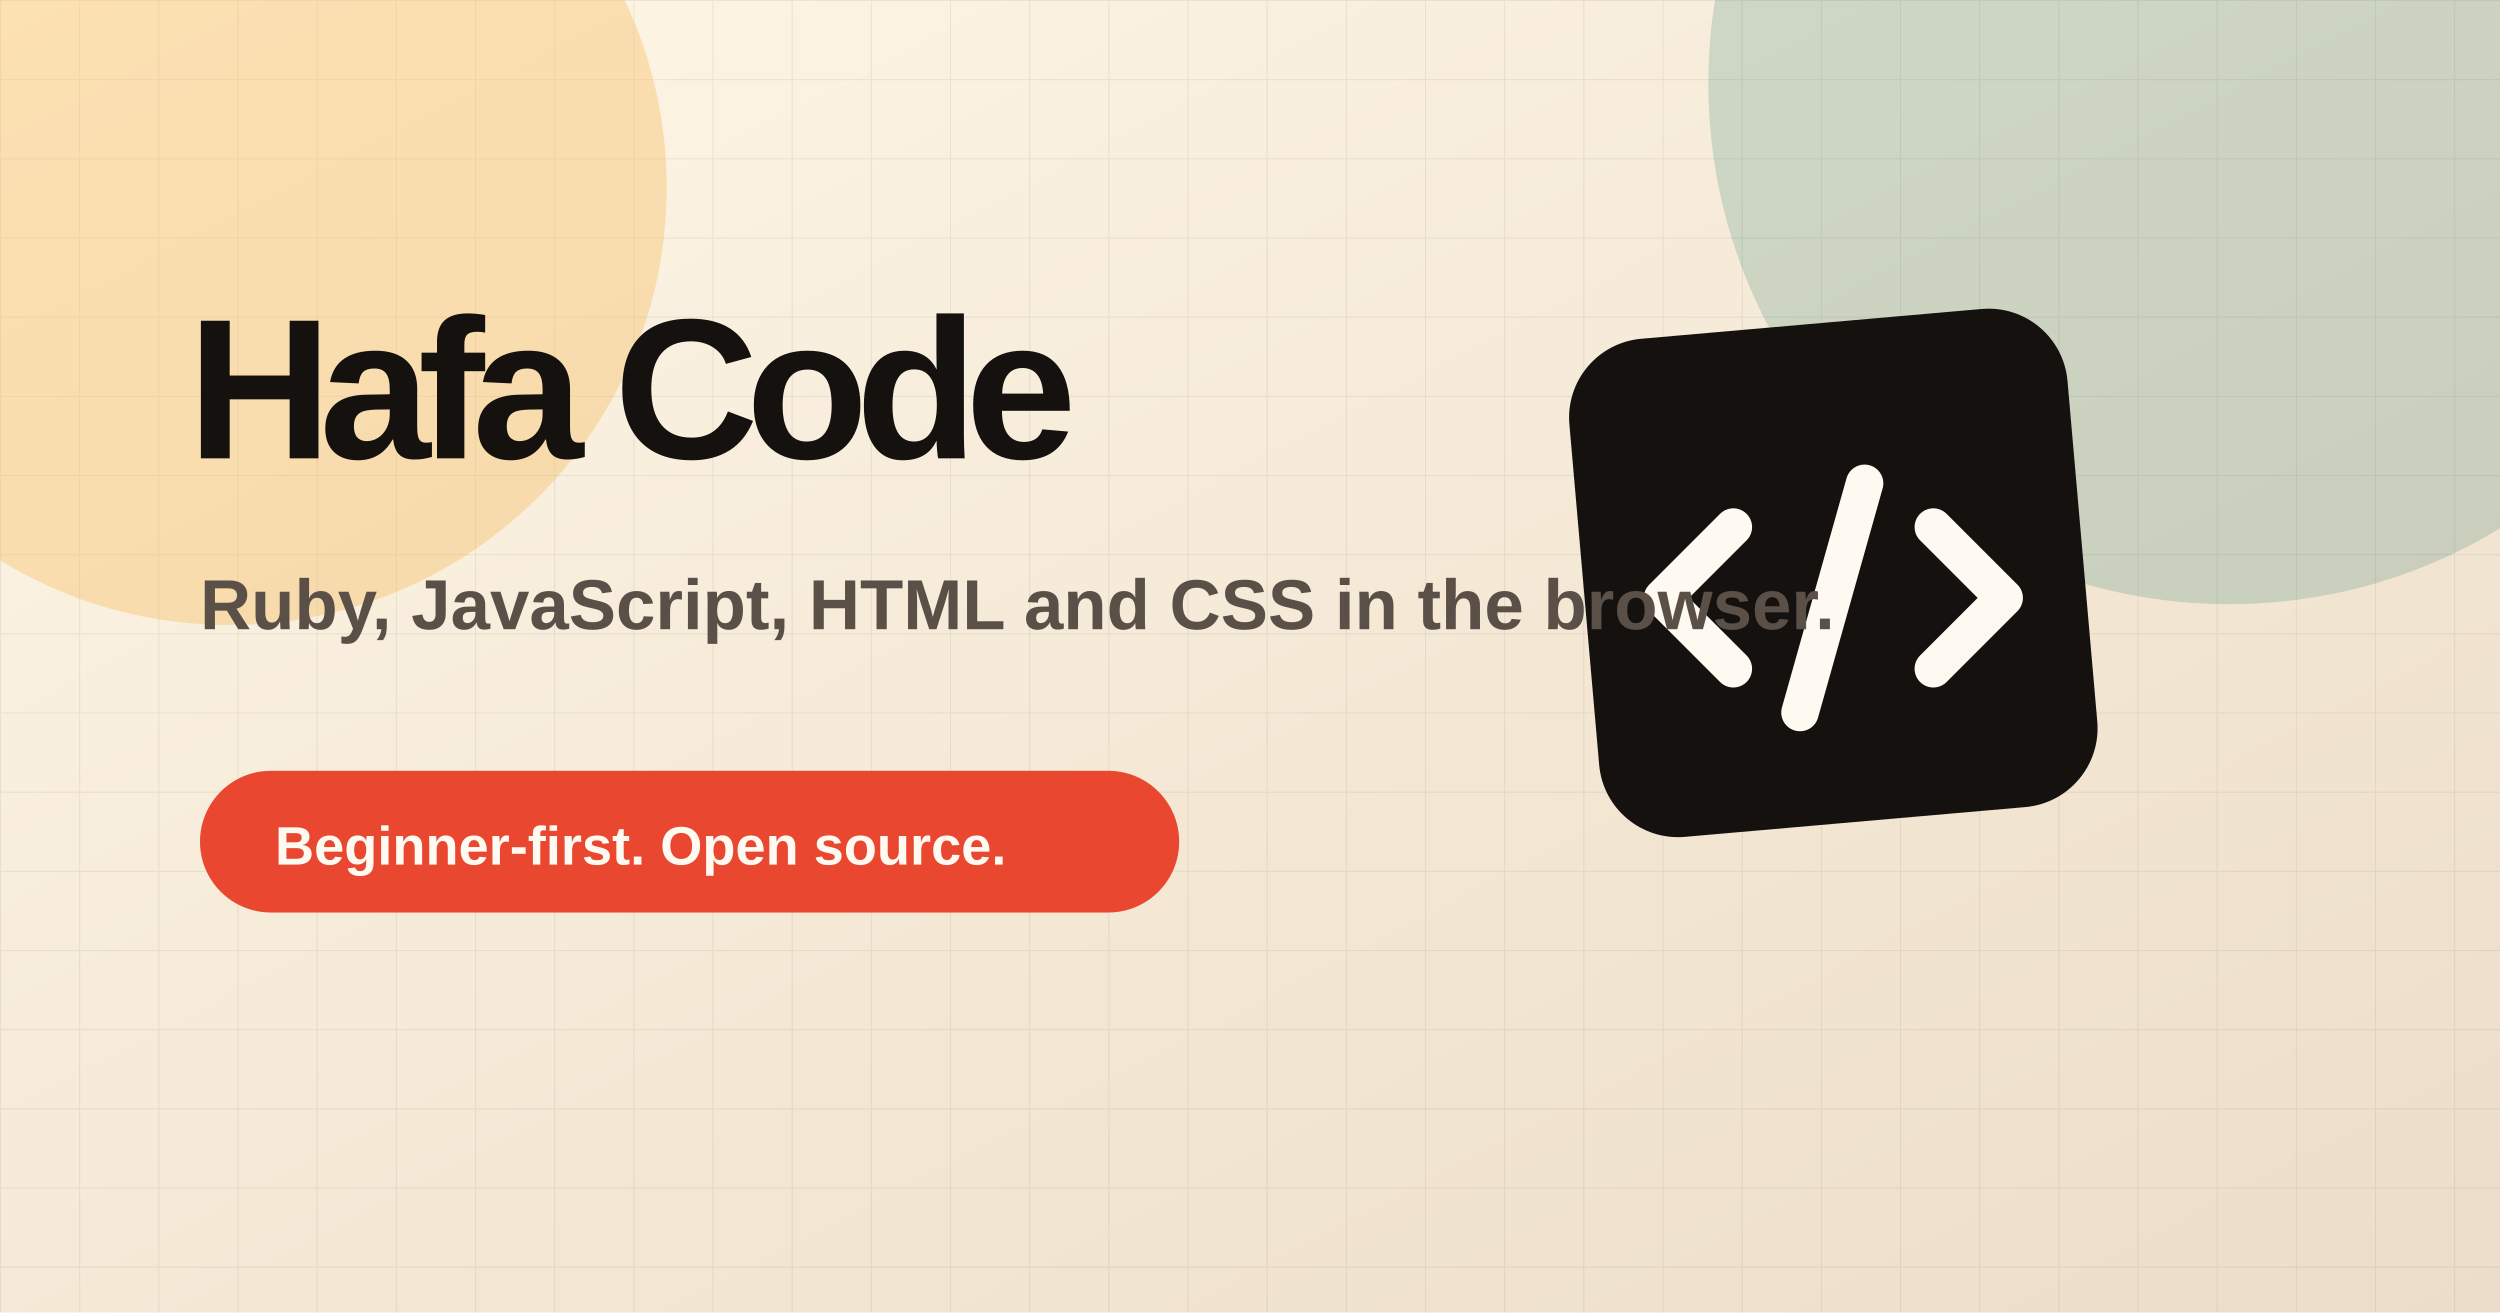
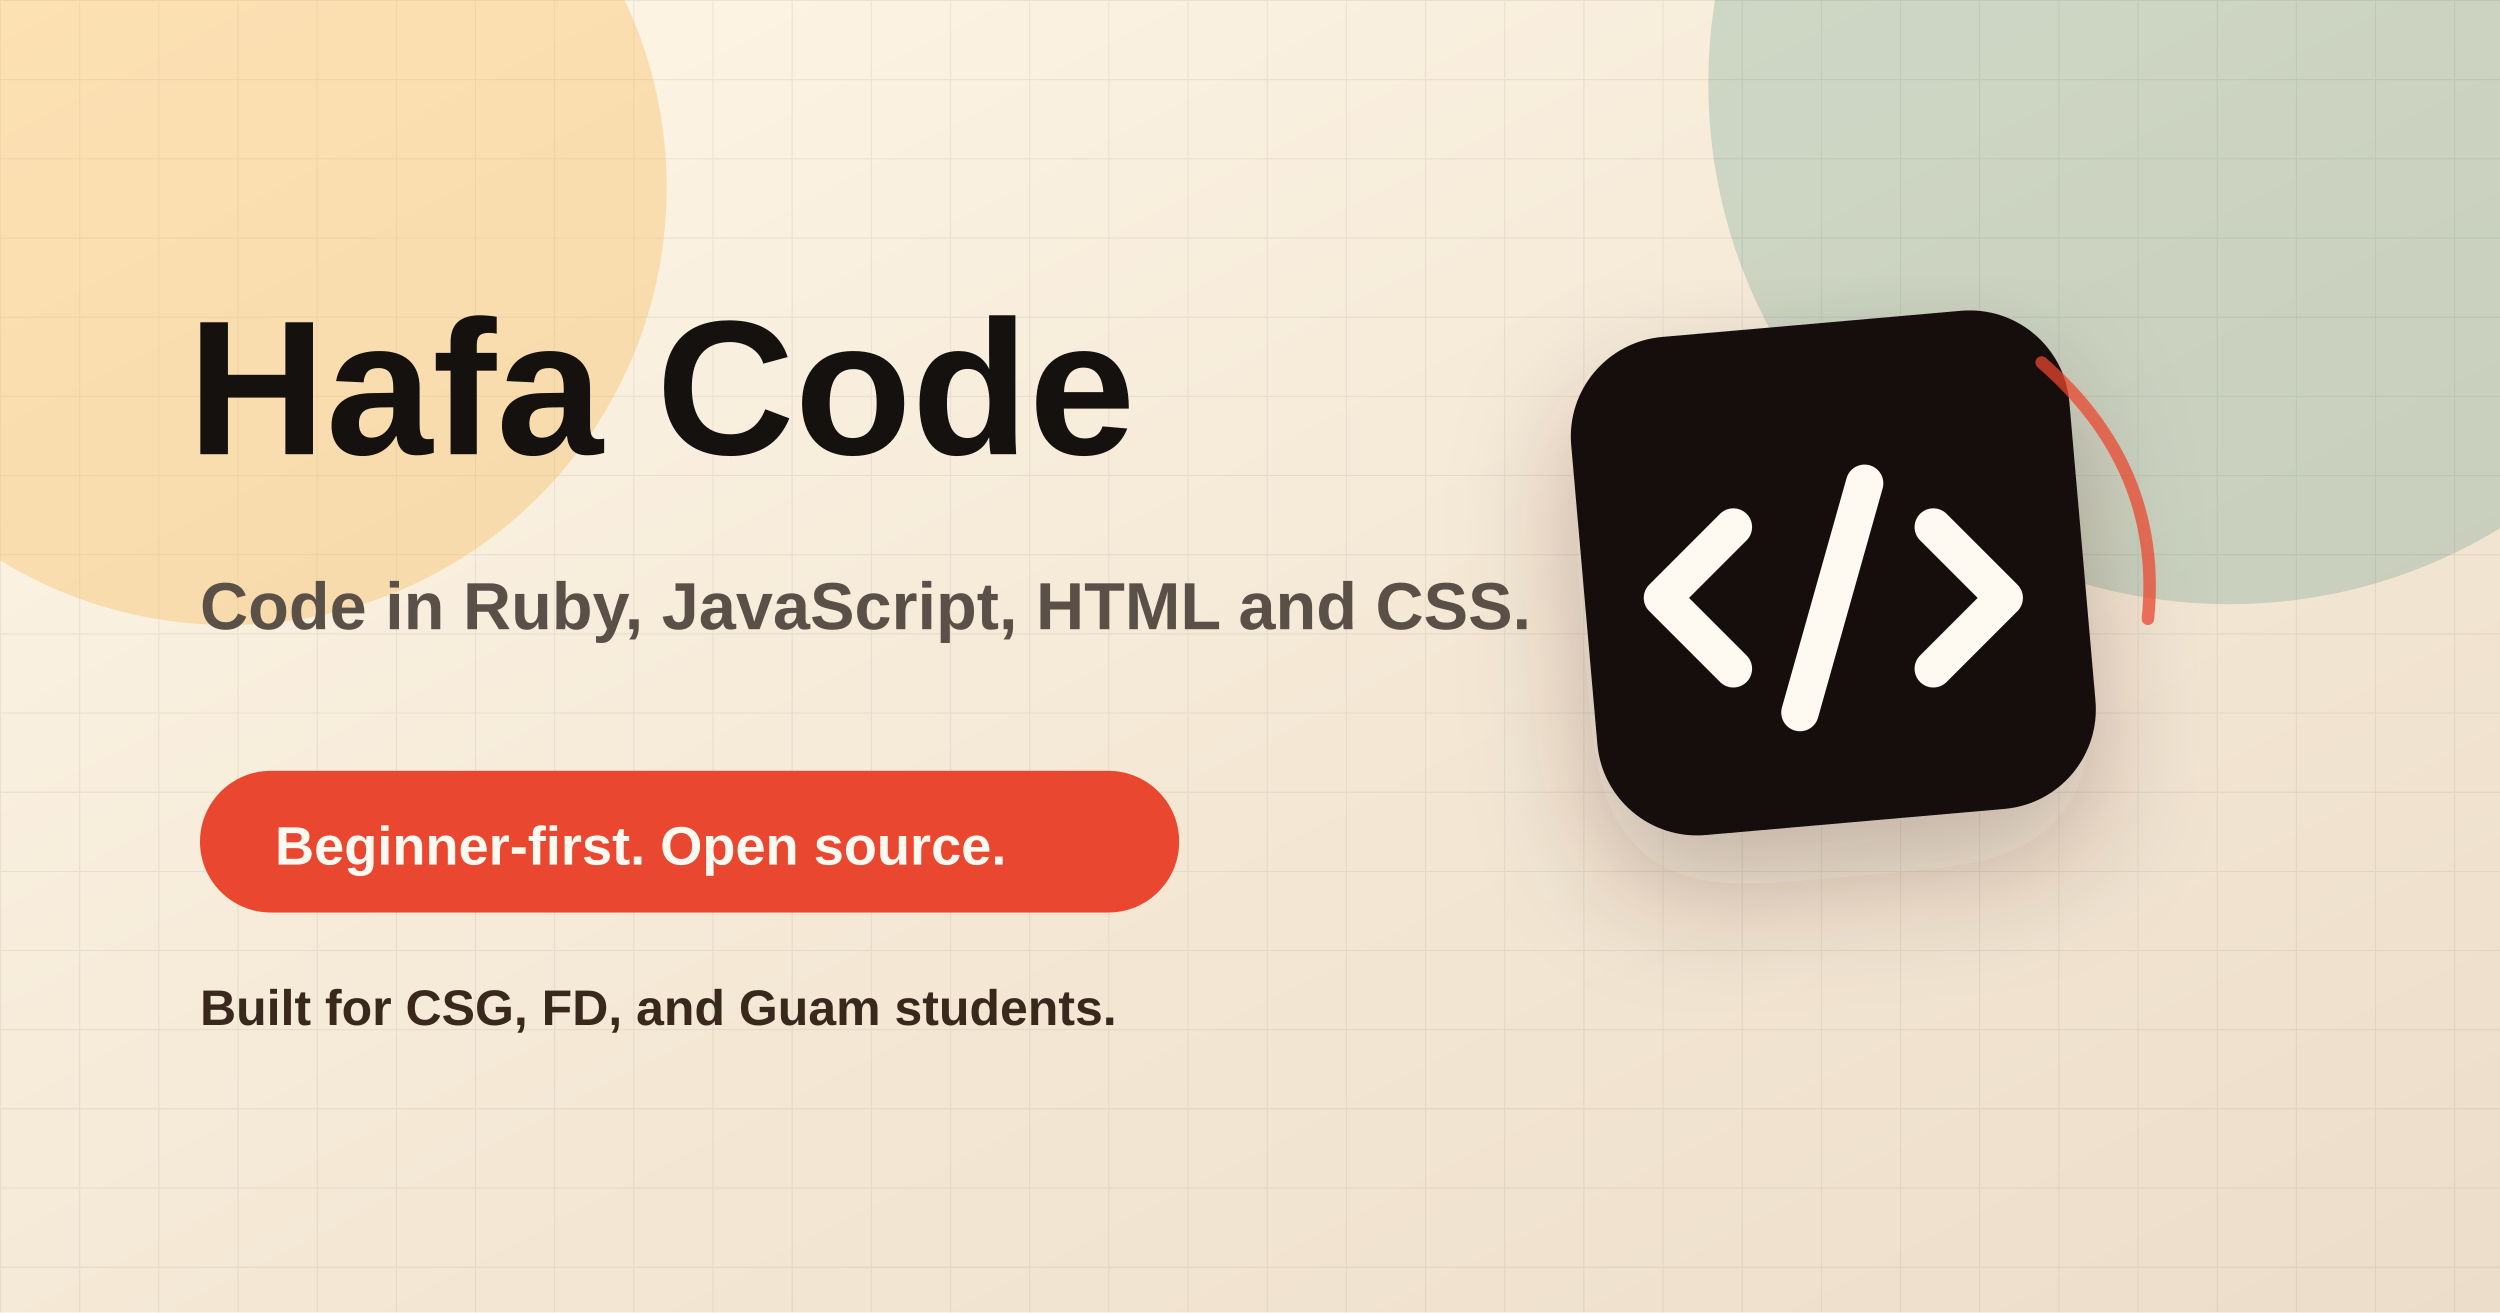
- <svg xmlns="http://www.w3.org/2000/svg" width="1200" height="630" viewBox="0 0 1200 630">
+ <svg xmlns="http://www.w3.org/2000/svg" width="1200" height="630" viewBox="0 0 1200 630" role="img" aria-labelledby="title desc">
  <defs>
    <linearGradient id="bg" x1="0" y1="0" x2="1" y2="1">
      <stop stop-color="#fff7e8" />
      <stop offset="0.55" stop-color="#f4e8d5" />
      <stop offset="1" stop-color="#ecddca" />
    </linearGradient>
    <pattern id="grid" width="38" height="38" patternUnits="userSpaceOnUse">
      <path d="M38 0H0v38" fill="none" stroke="#14110f" stroke-opacity="0.07" />
    </pattern>
+     <filter id="shadow" x="676" y="108" width="388" height="384" color-interpolation-filters="sRGB" filterUnits="userSpaceOnUse">
+       <feDropShadow dx="0" dy="26" stdDeviation="28" flood-color="#38291c" flood-opacity="0.25" />
+     </filter>
  </defs>
  <rect width="1200" height="630" fill="url(#bg)" />
  <rect width="1200" height="630" fill="url(#grid)" />
  <circle cx="110" cy="90" r="210" fill="#f8b84e" fill-opacity="0.34" />
  <circle cx="1070" cy="40" r="250" fill="#136f63" fill-opacity="0.18" />
-   <rect x="760" y="155" width="240" height="240" rx="38" fill="#14110f" transform="rotate(-5 880 275)" />
-   <path d="M832 253l-34 34 34 34M928 253l34 34-34 34M895 232l-31 110" fill="none" stroke="#fffaf1" stroke-width="18" stroke-linecap="round" stroke-linejoin="round" />
-   <text x="90" y="220" font-family="Space Grotesk, Arial, sans-serif" font-size="96" font-weight="700" fill="#14110f" letter-spacing="-6">Hafa Code</text>
-   <text x="96" y="302" font-family="Outfit, Arial, sans-serif" font-size="34" font-weight="600" fill="#5b5048">Ruby, JavaScript, HTML and CSS in the browser.</text>
+   <g filter="url(#shadow)">
+     <rect x="760" y="155" width="240" height="240" rx="48" fill="#14110f" transform="rotate(-5 880 275)" />
+     <path d="M832 253l-34 34 34 34M928 253l34 34-34 34M895 232l-31 110" fill="none" stroke="#fffaf1" stroke-width="18" stroke-linecap="round" stroke-linejoin="round" />
+   </g>
+   <path d="M980 174c38 33 56 74 51 123" fill="none" stroke="#e9472f" stroke-width="6" stroke-linecap="round" stroke-opacity="0.74" />
+   <text x="90" y="218" font-family="Arial, sans-serif" font-size="92" font-weight="800" fill="#14110f">Hafa Code</text>
+   <text x="96" y="302" font-family="Arial, sans-serif" font-size="32" font-weight="600" fill="#5b5048">Code in Ruby, JavaScript, HTML and CSS.</text>
  <rect x="96" y="370" width="470" height="68" rx="34" fill="#e9472f" />
-   <text x="132" y="415" font-family="Outfit, Arial, sans-serif" font-size="26" font-weight="700" fill="#fffaf1">Beginner-first. Open source.</text>
+   <text x="132" y="415" font-family="Arial, sans-serif" font-size="26" font-weight="700" fill="#fffaf1">Beginner-first. Open source.</text>
+   <text x="96" y="492" font-family="Arial, sans-serif" font-size="24" font-weight="700" fill="#38291c">Built for CSG, FD, and Guam students.</text>
</svg>
